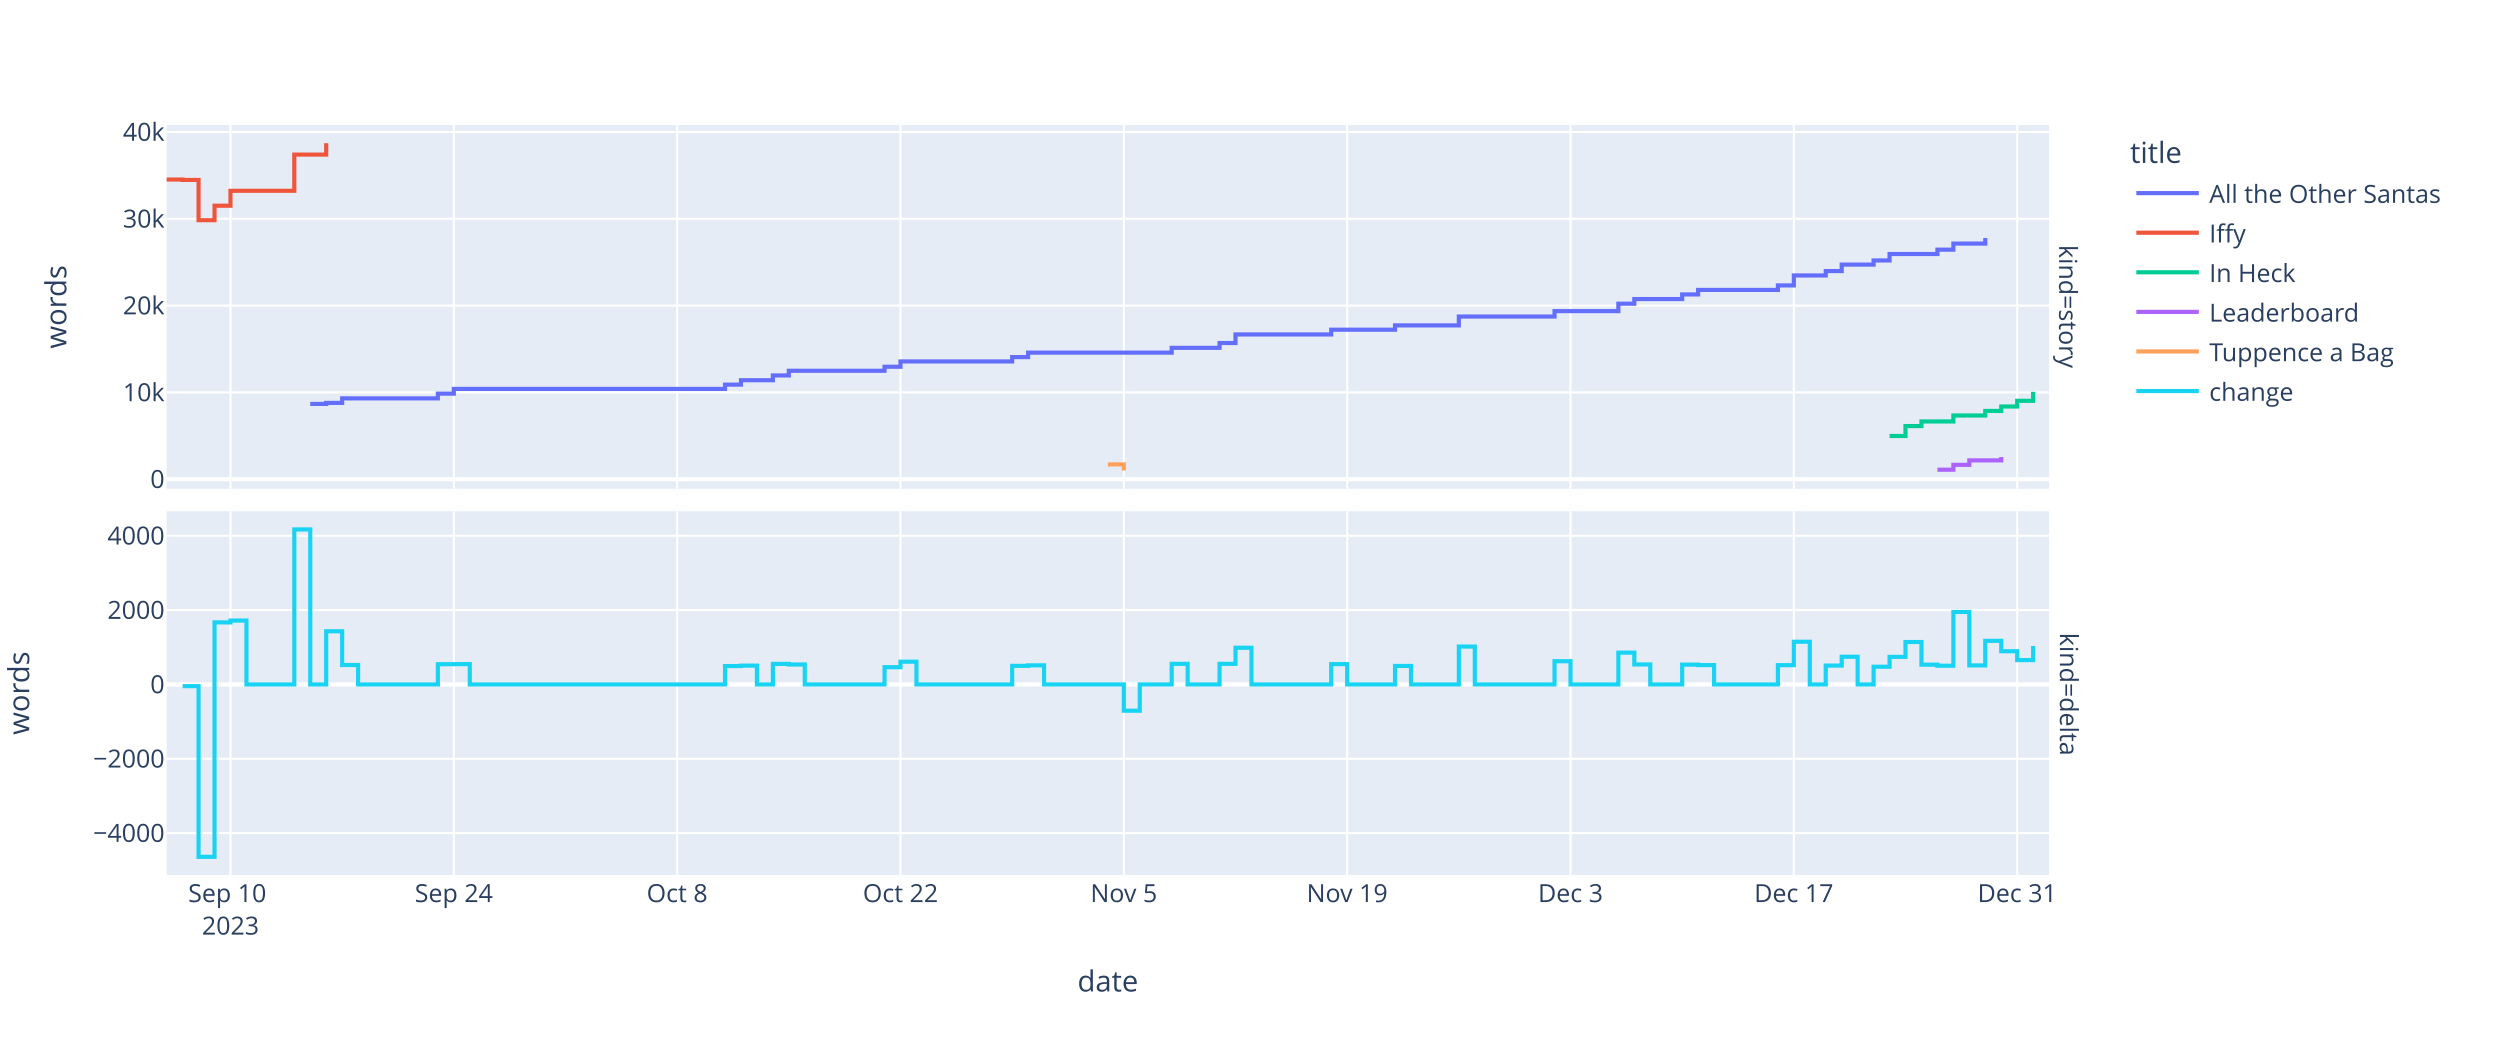
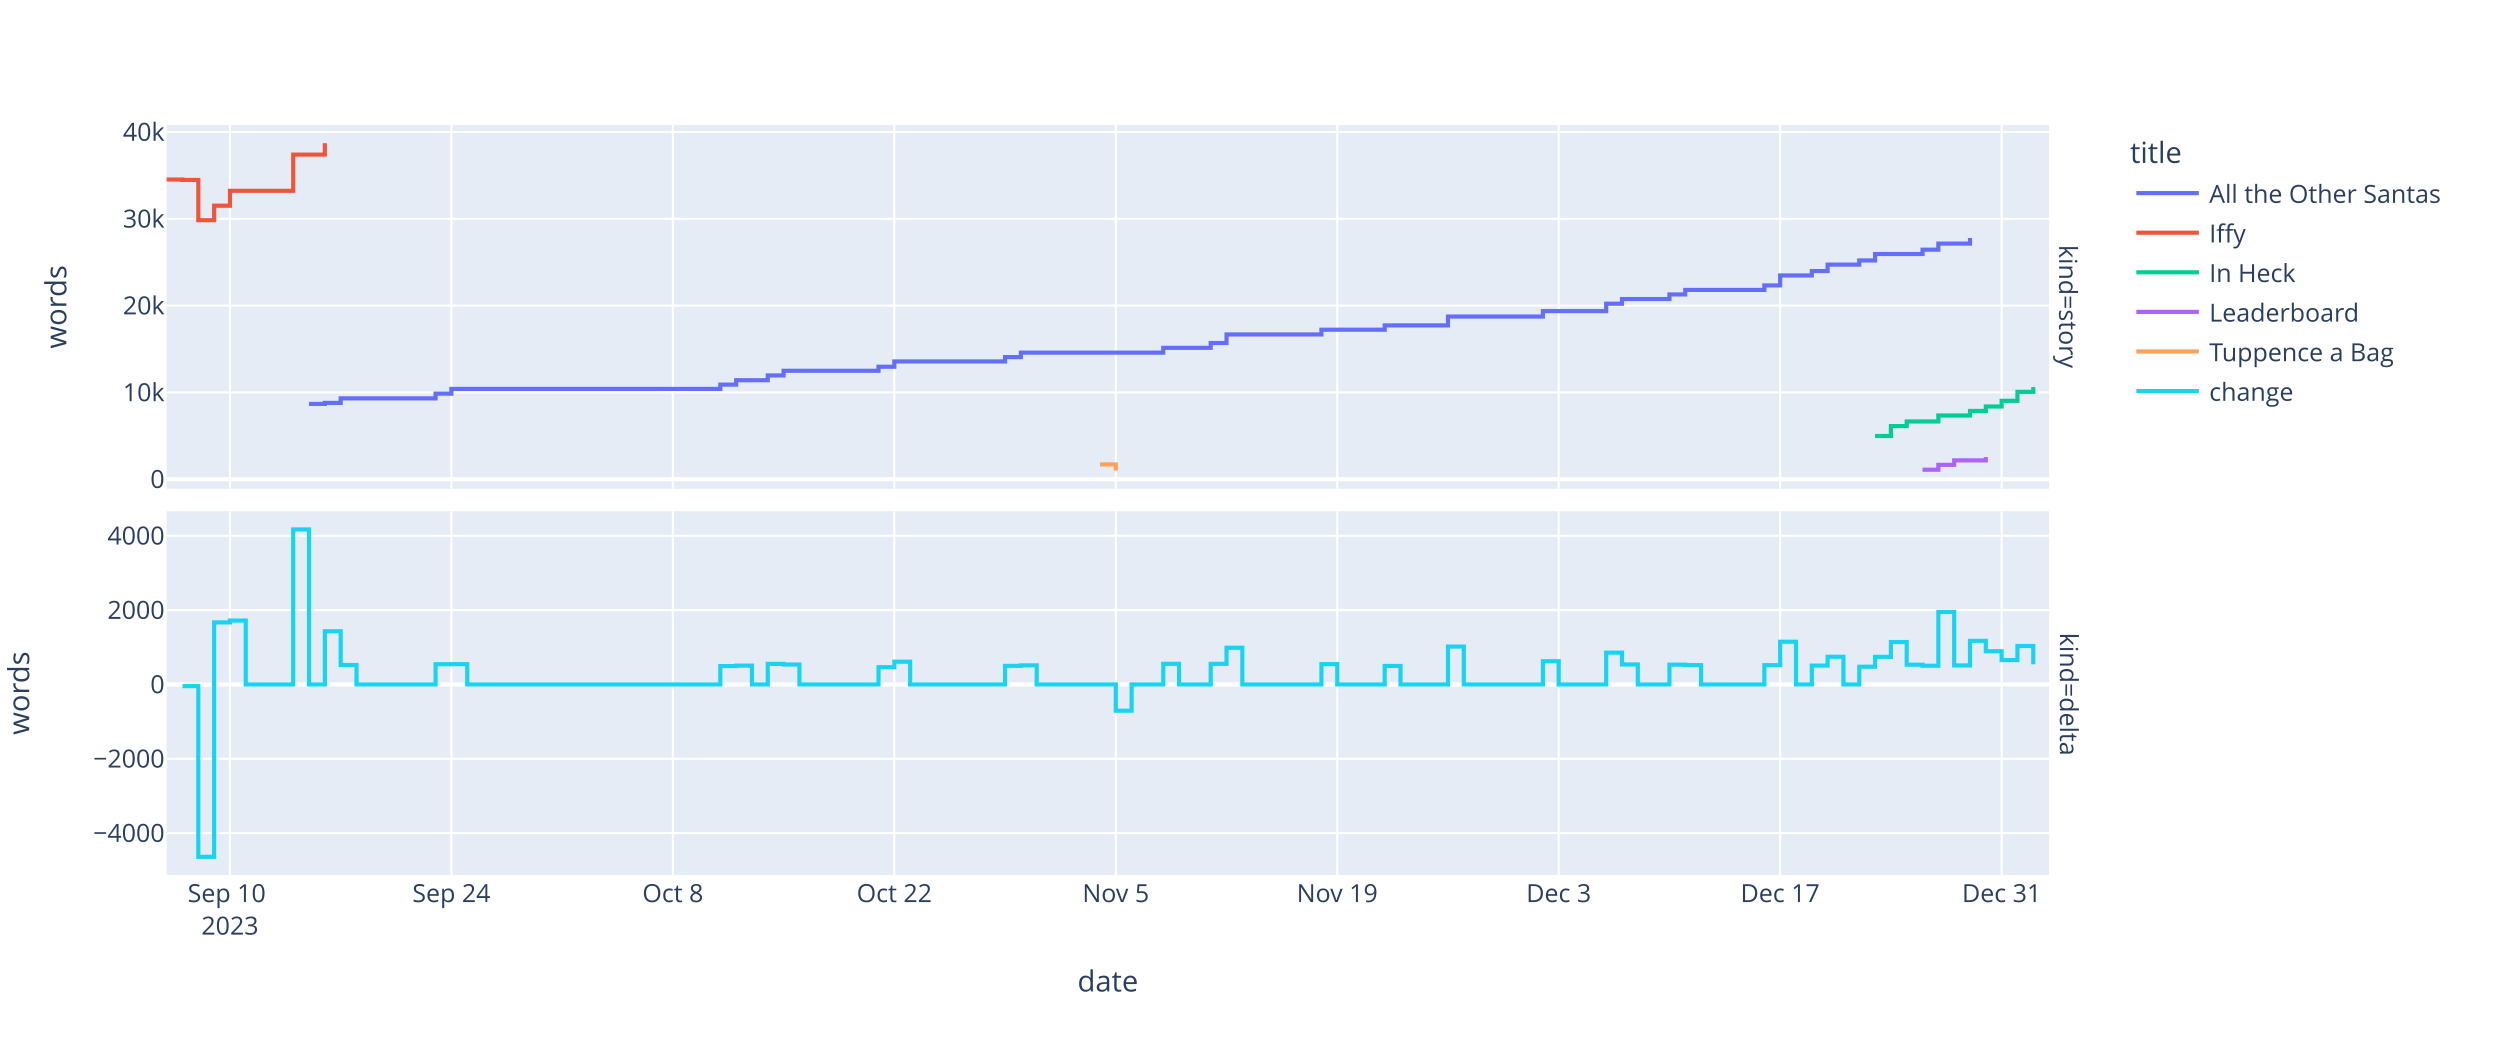
<svg xmlns="http://www.w3.org/2000/svg" class="main-svg" width="1200" height="500" style="" viewBox="0 0 1200 500">
  <rect x="0" y="0" width="1200" height="500" style="fill: rgb(255, 255, 255); fill-opacity: 1;" />
-   <defs id="defs-82af4a">
+   <defs id="defs-aed8de">
    <g class="clips">
-       <clipPath id="clip82af4axyplot" class="plotclip">
+       <clipPath id="clipaed8dexyplot" class="plotclip">
        <rect width="903.56" height="174.6" />
      </clipPath>
-       <clipPath id="clip82af4ax2y2plot" class="plotclip">
+       <clipPath id="clipaed8dex2y2plot" class="plotclip">
        <rect width="903.56" height="174.6" />
      </clipPath>
-       <clipPath class="axesclip" id="clip82af4ax">
+       <clipPath class="axesclip" id="clipaed8dex">
        <rect x="80" y="0" width="903.56" height="500" />
      </clipPath>
-       <clipPath class="axesclip" id="clip82af4ay">
+       <clipPath class="axesclip" id="clipaed8dey">
        <rect x="0" y="245.4" width="1200" height="174.6" />
      </clipPath>
-       <clipPath class="axesclip" id="clip82af4axy">
+       <clipPath class="axesclip" id="clipaed8dexy">
        <rect x="80" y="245.4" width="903.56" height="174.6" />
      </clipPath>
-       <clipPath class="axesclip" id="clip82af4ay2">
+       <clipPath class="axesclip" id="clipaed8dey2">
        <rect x="0" y="60" width="1200" height="174.6" />
      </clipPath>
-       <clipPath class="axesclip" id="clip82af4axy2">
+       <clipPath class="axesclip" id="clipaed8dexy2">
        <rect x="80" y="60" width="903.56" height="174.6" />
      </clipPath>
-       <clipPath class="axesclip" id="clip82af4ax2">
+       <clipPath class="axesclip" id="clipaed8dex2">
        <rect x="80" y="0" width="903.56" height="500" />
      </clipPath>
-       <clipPath class="axesclip" id="clip82af4ax2y">
+       <clipPath class="axesclip" id="clipaed8dex2y">
        <rect x="80" y="245.4" width="903.56" height="174.6" />
      </clipPath>
-       <clipPath class="axesclip" id="clip82af4ax2y2">
+       <clipPath class="axesclip" id="clipaed8dex2y2">
        <rect x="80" y="60" width="903.56" height="174.6" />
      </clipPath>
    </g>
    <g class="gradients" />
    <g class="patterns" />
  </defs>
  <g class="bglayer">
    <rect class="bg" x="80" y="245.4" width="903.56" height="174.6" style="fill: rgb(229, 236, 246); fill-opacity: 1; stroke-width: 0;" />
    <rect class="bg" x="80" y="60" width="903.56" height="174.6" style="fill: rgb(229, 236, 246); fill-opacity: 1; stroke-width: 0;" />
  </g>
  <g class="layer-below">
    <g class="imagelayer" />
    <g class="shapelayer" />
  </g>
  <g class="cartesianlayer">
    <g class="subplot xy">
      <g class="layer-subplot">
        <g class="shapelayer" />
        <g class="imagelayer" />
      </g>
      <g class="minor-gridlayer">
        <g class="x" />
        <g class="y" />
      </g>
      <g class="gridlayer">
        <g class="x">
-           <path class="xgrid crisp" transform="translate(110.63,0)" d="M0,245.4v174.6" style="stroke: rgb(255, 255, 255); stroke-opacity: 1; stroke-width: 1px;" />
-           <path class="xgrid crisp" transform="translate(217.83,0)" d="M0,245.4v174.6" style="stroke: rgb(255, 255, 255); stroke-opacity: 1; stroke-width: 1px;" />
-           <path class="xgrid crisp" transform="translate(325.03,0)" d="M0,245.4v174.6" style="stroke: rgb(255, 255, 255); stroke-opacity: 1; stroke-width: 1px;" />
-           <path class="xgrid crisp" transform="translate(432.24,0)" d="M0,245.4v174.6" style="stroke: rgb(255, 255, 255); stroke-opacity: 1; stroke-width: 1px;" />
-           <path class="xgrid crisp" transform="translate(539.44,0)" d="M0,245.4v174.6" style="stroke: rgb(255, 255, 255); stroke-opacity: 1; stroke-width: 1px;" />
-           <path class="xgrid crisp" transform="translate(646.64,0)" d="M0,245.4v174.6" style="stroke: rgb(255, 255, 255); stroke-opacity: 1; stroke-width: 1px;" />
-           <path class="xgrid crisp" transform="translate(753.84,0)" d="M0,245.4v174.6" style="stroke: rgb(255, 255, 255); stroke-opacity: 1; stroke-width: 1px;" />
-           <path class="xgrid crisp" transform="translate(861.04,0)" d="M0,245.4v174.6" style="stroke: rgb(255, 255, 255); stroke-opacity: 1; stroke-width: 1px;" />
-           <path class="xgrid crisp" transform="translate(968.25,0)" d="M0,245.4v174.6" style="stroke: rgb(255, 255, 255); stroke-opacity: 1; stroke-width: 1px;" />
+           <path class="xgrid crisp" transform="translate(110.37,0)" d="M0,245.4v174.6" style="stroke: rgb(255, 255, 255); stroke-opacity: 1; stroke-width: 1px;" />
+           <path class="xgrid crisp" transform="translate(216.67,0)" d="M0,245.4v174.6" style="stroke: rgb(255, 255, 255); stroke-opacity: 1; stroke-width: 1px;" />
+           <path class="xgrid crisp" transform="translate(322.97,0)" d="M0,245.4v174.6" style="stroke: rgb(255, 255, 255); stroke-opacity: 1; stroke-width: 1px;" />
+           <path class="xgrid crisp" transform="translate(429.28,0)" d="M0,245.4v174.6" style="stroke: rgb(255, 255, 255); stroke-opacity: 1; stroke-width: 1px;" />
+           <path class="xgrid crisp" transform="translate(535.58,0)" d="M0,245.4v174.6" style="stroke: rgb(255, 255, 255); stroke-opacity: 1; stroke-width: 1px;" />
+           <path class="xgrid crisp" transform="translate(641.88,0)" d="M0,245.4v174.6" style="stroke: rgb(255, 255, 255); stroke-opacity: 1; stroke-width: 1px;" />
+           <path class="xgrid crisp" transform="translate(748.18,0)" d="M0,245.4v174.6" style="stroke: rgb(255, 255, 255); stroke-opacity: 1; stroke-width: 1px;" />
+           <path class="xgrid crisp" transform="translate(854.48,0)" d="M0,245.4v174.6" style="stroke: rgb(255, 255, 255); stroke-opacity: 1; stroke-width: 1px;" />
+           <path class="xgrid crisp" transform="translate(960.78,0)" d="M0,245.4v174.6" style="stroke: rgb(255, 255, 255); stroke-opacity: 1; stroke-width: 1px;" />
        </g>
        <g class="y">
          <path class="ygrid crisp" transform="translate(0,399.89)" d="M80,0h903.56" style="stroke: rgb(255, 255, 255); stroke-opacity: 1; stroke-width: 1px;" />
          <path class="ygrid crisp" transform="translate(0,364.21)" d="M80,0h903.56" style="stroke: rgb(255, 255, 255); stroke-opacity: 1; stroke-width: 1px;" />
          <path class="ygrid crisp" transform="translate(0,292.84)" d="M80,0h903.56" style="stroke: rgb(255, 255, 255); stroke-opacity: 1; stroke-width: 1px;" />
          <path class="ygrid crisp" transform="translate(0,257.16)" d="M80,0h903.56" style="stroke: rgb(255, 255, 255); stroke-opacity: 1; stroke-width: 1px;" />
        </g>
      </g>
      <g class="zerolinelayer">
        <path class="yzl zl crisp" transform="translate(0,328.53)" d="M80,0h903.56" style="stroke: rgb(255, 255, 255); stroke-opacity: 1; stroke-width: 2px;" />
      </g>
      <path class="xlines-below" />
      <path class="ylines-below" />
      <g class="overlines-below" />
      <g class="xaxislayer-below" />
      <g class="yaxislayer-below" />
      <g class="overaxes-below" />
-       <g class="plot" transform="translate(80,245.4)" clip-path="url(#clip82af4axyplot)">
+       <g class="plot" transform="translate(80,245.4)" clip-path="url(#clipaed8dexyplot)">
        <g class="scatterlayer mlayer">
-           <g class="trace scatter trace32df51" style="stroke-miterlimit: 2; opacity: 1;">
-             <g class="fills" />
-             <g class="errorbars" />
-             <g class="lines">
-               <path class="js-line" d="M7.66,83.95H15.31V165.87H22.97V53.35H30.63V52.46H38.29V83.13H45.94V83.13H53.6V83.13H61.26V8.73H68.92V83.13H76.57V57.6H84.23V73.81H91.89V83.13H99.54V83.13H107.2V83.13H114.86V83.13H122.52V83.13H130.17V73.42H137.83V73.38H145.49V83.13H153.15V83.13H160.8V83.13H168.46V83.13H176.12V83.13H183.77V83.13H191.43V83.13H199.09V83.13H206.75V83.13H214.4V83.13H222.06V83.13H229.72V83.13H237.38V83.13H245.03V83.13H252.69V83.13H260.35V83.13H268.01V74.31H275.66V74.1H283.32V83.13H290.98V73.26H298.63V73.56H306.29V83.13H313.95V83.13H321.61V83.13H329.26V83.13H336.92V83.13H344.58V74.85H352.24V72.21H359.89V83.13H367.55V83.13H375.21V83.13H382.86V83.13H390.52V83.13H398.18V83.13H405.84V74.21H413.49V73.96H421.15V83.13H428.81V83.13H436.47V83.13H444.12V83.13H451.78V83.13H459.44V95.74H467.09V83.13H474.75V83.13H482.41V73.24H490.07V83.13H497.72V83.13H505.38V73.24H513.04V65.52H520.7V83.13H528.35V83.13H536.01V83.13H543.67V83.13H551.32V83.13H558.98V73.37H566.64V83.13H574.3V83.13H581.95V83.13H589.61V74.26H597.27V83.13H604.93V83.13H612.58V83.13H620.24V64.95H627.9V83.13H635.55V83.13H643.21V83.13H650.87V83.13H658.53V83.13H666.18V71.99H673.84V83.13H681.5V83.13H689.16V83.13H696.81V67.87H704.47V73.54H712.13V83.13H719.79V83.13H727.44V73.63H735.1V73.85H742.76V83.13H750.41V83.13H758.07V83.13H765.73V83.13H773.39V73.88H781.04V62.64H788.7V83.13H796.36V74.08H804.02V69.85H811.67V83.13H819.33V74.63H826.99V69.89H834.64V62.77H842.3V73.65H849.96V74.15H857.62V48.34H865.27V73.99H872.93V62.2H880.59V67.19H888.25V71.44H895.9V64.68" style="vector-effect: non-scaling-stroke; fill: none; stroke: rgb(25, 211, 243); stroke-opacity: 1; stroke-width: 2px; opacity: 1;" />
+           <g class="trace scatter traceabec2e" style="stroke-miterlimit: 2; opacity: 1;">
+             <g class="fills" />
+             <g class="errorbars" />
+             <g class="lines">
+               <path class="js-line" d="M7.59,83.95H15.19V165.87H22.78V53.35H30.37V52.46H37.96V83.13H45.56V83.13H53.15V83.13H60.74V8.73H68.34V83.13H75.93V57.6H83.52V73.81H91.12V83.13H98.71V83.13H106.3V83.13H113.89V83.13H121.49V83.13H129.08V73.42H136.67V73.38H144.27V83.13H151.86V83.13H159.45V83.13H167.04V83.13H174.64V83.13H182.23V83.13H189.82V83.13H197.42V83.13H205.01V83.13H212.6V83.13H220.2V83.13H227.79V83.13H235.38V83.13H242.97V83.13H250.57V83.13H258.16V83.13H265.75V74.31H273.35V74.1H280.94V83.13H288.53V73.26H296.12V73.56H303.72V83.13H311.31V83.13H318.9V83.13H326.5V83.13H334.09V83.13H341.68V74.85H349.28V72.21H356.87V83.13H364.46V83.13H372.05V83.13H379.65V83.13H387.24V83.13H394.83V83.13H402.43V74.21H410.02V73.96H417.61V83.13H425.2V83.13H432.8V83.13H440.39V83.13H447.98V83.13H455.58V95.74H463.17V83.13H470.76V83.13H478.36V73.24H485.95V83.13H493.54V83.13H501.13V73.24H508.73V65.52H516.32V83.13H523.91V83.13H531.51V83.13H539.1V83.13H546.69V83.13H554.28V73.37H561.88V83.13H569.47V83.13H577.06V83.13H584.66V74.26H592.25V83.13H599.84V83.13H607.44V83.13H615.03V64.95H622.62V83.13H630.21V83.13H637.81V83.13H645.4V83.13H652.99V83.13H660.59V71.99H668.18V83.13H675.77V83.13H683.36V83.13H690.96V67.87H698.55V73.54H706.14V83.13H713.74V83.13H721.33V73.63H728.92V73.85H736.52V83.13H744.11V83.13H751.7V83.13H759.29V83.13H766.89V73.88H774.48V62.64H782.07V83.13H789.67V74.08H797.26V69.85H804.85V83.13H812.44V74.63H820.04V69.89H827.63V62.77H835.22V73.65H842.82V74.15H850.41V48.34H858V73.99H865.6V62.2H873.19V67.19H880.78V71.44H888.37V64.68H895.97V73.47" style="vector-effect: non-scaling-stroke; fill: none; stroke: rgb(25, 211, 243); stroke-opacity: 1; stroke-width: 2px; opacity: 1;" />
            </g>
            <g class="points" />
            <g class="text" />
          </g>
        </g>
      </g>
      <g class="overplot" />
      <path class="xlines-above crisp" d="M0,0" style="fill: none;" />
      <path class="ylines-above crisp" d="M0,0" style="fill: none;" />
      <g class="overlines-above" />
      <g class="xaxislayer-above">
        <g class="xtick">
-           <text text-anchor="middle" x="0" y="433" transform="translate(110.63,0)" style="font-family: 'Open Sans', verdana, arial, sans-serif; font-size: 12px; fill: rgb(42, 63, 95); fill-opacity: 1; white-space: pre; opacity: 1;">
+           <text text-anchor="middle" x="0" y="433" transform="translate(110.37,0)" style="font-family: 'Open Sans', verdana, arial, sans-serif; font-size: 12px; fill: rgb(42, 63, 95); fill-opacity: 1; white-space: pre; opacity: 1;">
            <tspan class="line" dy="0em" x="0" y="433">Sep 10</tspan>
            <tspan class="line" dy="1.3em" x="0" y="433">2023</tspan>
          </text>
        </g>
        <g class="xtick">
-           <text text-anchor="middle" x="0" y="433" style="font-family: 'Open Sans', verdana, arial, sans-serif; font-size: 12px; fill: rgb(42, 63, 95); fill-opacity: 1; white-space: pre; opacity: 1;" transform="translate(217.83,0)">Sep 24</text>
-         </g>
-         <g class="xtick">
-           <text text-anchor="middle" x="0" y="433" style="font-family: 'Open Sans', verdana, arial, sans-serif; font-size: 12px; fill: rgb(42, 63, 95); fill-opacity: 1; white-space: pre; opacity: 1;" transform="translate(325.03,0)">Oct 8</text>
-         </g>
-         <g class="xtick">
-           <text text-anchor="middle" x="0" y="433" style="font-family: 'Open Sans', verdana, arial, sans-serif; font-size: 12px; fill: rgb(42, 63, 95); fill-opacity: 1; white-space: pre; opacity: 1;" transform="translate(432.24,0)">Oct 22</text>
-         </g>
-         <g class="xtick">
-           <text text-anchor="middle" x="0" y="433" style="font-family: 'Open Sans', verdana, arial, sans-serif; font-size: 12px; fill: rgb(42, 63, 95); fill-opacity: 1; white-space: pre; opacity: 1;" transform="translate(539.44,0)">Nov 5</text>
-         </g>
-         <g class="xtick">
-           <text text-anchor="middle" x="0" y="433" style="font-family: 'Open Sans', verdana, arial, sans-serif; font-size: 12px; fill: rgb(42, 63, 95); fill-opacity: 1; white-space: pre; opacity: 1;" transform="translate(646.64,0)">Nov 19</text>
-         </g>
-         <g class="xtick">
-           <text text-anchor="middle" x="0" y="433" style="font-family: 'Open Sans', verdana, arial, sans-serif; font-size: 12px; fill: rgb(42, 63, 95); fill-opacity: 1; white-space: pre; opacity: 1;" transform="translate(753.84,0)">Dec 3</text>
-         </g>
-         <g class="xtick">
-           <text text-anchor="middle" x="0" y="433" style="font-family: 'Open Sans', verdana, arial, sans-serif; font-size: 12px; fill: rgb(42, 63, 95); fill-opacity: 1; white-space: pre; opacity: 1;" transform="translate(861.04,0)">Dec 17</text>
-         </g>
-         <g class="xtick">
-           <text text-anchor="middle" x="0" y="433" style="font-family: 'Open Sans', verdana, arial, sans-serif; font-size: 12px; fill: rgb(42, 63, 95); fill-opacity: 1; white-space: pre; opacity: 1;" transform="translate(968.25,0)">Dec 31</text>
+           <text text-anchor="middle" x="0" y="433" style="font-family: 'Open Sans', verdana, arial, sans-serif; font-size: 12px; fill: rgb(42, 63, 95); fill-opacity: 1; white-space: pre; opacity: 1;" transform="translate(216.67,0)">Sep 24</text>
+         </g>
+         <g class="xtick">
+           <text text-anchor="middle" x="0" y="433" style="font-family: 'Open Sans', verdana, arial, sans-serif; font-size: 12px; fill: rgb(42, 63, 95); fill-opacity: 1; white-space: pre; opacity: 1;" transform="translate(322.97,0)">Oct 8</text>
+         </g>
+         <g class="xtick">
+           <text text-anchor="middle" x="0" y="433" style="font-family: 'Open Sans', verdana, arial, sans-serif; font-size: 12px; fill: rgb(42, 63, 95); fill-opacity: 1; white-space: pre; opacity: 1;" transform="translate(429.28,0)">Oct 22</text>
+         </g>
+         <g class="xtick">
+           <text text-anchor="middle" x="0" y="433" style="font-family: 'Open Sans', verdana, arial, sans-serif; font-size: 12px; fill: rgb(42, 63, 95); fill-opacity: 1; white-space: pre; opacity: 1;" transform="translate(535.58,0)">Nov 5</text>
+         </g>
+         <g class="xtick">
+           <text text-anchor="middle" x="0" y="433" style="font-family: 'Open Sans', verdana, arial, sans-serif; font-size: 12px; fill: rgb(42, 63, 95); fill-opacity: 1; white-space: pre; opacity: 1;" transform="translate(641.88,0)">Nov 19</text>
+         </g>
+         <g class="xtick">
+           <text text-anchor="middle" x="0" y="433" style="font-family: 'Open Sans', verdana, arial, sans-serif; font-size: 12px; fill: rgb(42, 63, 95); fill-opacity: 1; white-space: pre; opacity: 1;" transform="translate(748.18,0)">Dec 3</text>
+         </g>
+         <g class="xtick">
+           <text text-anchor="middle" x="0" y="433" style="font-family: 'Open Sans', verdana, arial, sans-serif; font-size: 12px; fill: rgb(42, 63, 95); fill-opacity: 1; white-space: pre; opacity: 1;" transform="translate(854.48,0)">Dec 17</text>
+         </g>
+         <g class="xtick">
+           <text text-anchor="middle" x="0" y="433" style="font-family: 'Open Sans', verdana, arial, sans-serif; font-size: 12px; fill: rgb(42, 63, 95); fill-opacity: 1; white-space: pre; opacity: 1;" transform="translate(960.78,0)">Dec 31</text>
        </g>
      </g>
      <g class="yaxislayer-above">
        <g class="ytick">
          <text text-anchor="end" x="79" y="4.2" transform="translate(0,399.89)" style="font-family: 'Open Sans', verdana, arial, sans-serif; font-size: 12px; fill: rgb(42, 63, 95); fill-opacity: 1; white-space: pre; opacity: 1;">−4000</text>
        </g>
        <g class="ytick">
          <text text-anchor="end" x="79" y="4.2" style="font-family: 'Open Sans', verdana, arial, sans-serif; font-size: 12px; fill: rgb(42, 63, 95); fill-opacity: 1; white-space: pre; opacity: 1;" transform="translate(0,364.21)">−2000</text>
        </g>
        <g class="ytick">
          <text text-anchor="end" x="79" y="4.2" style="font-family: 'Open Sans', verdana, arial, sans-serif; font-size: 12px; fill: rgb(42, 63, 95); fill-opacity: 1; white-space: pre; opacity: 1;" transform="translate(0,328.53)">0</text>
        </g>
        <g class="ytick">
          <text text-anchor="end" x="79" y="4.2" style="font-family: 'Open Sans', verdana, arial, sans-serif; font-size: 12px; fill: rgb(42, 63, 95); fill-opacity: 1; white-space: pre; opacity: 1;" transform="translate(0,292.84)">2000</text>
        </g>
        <g class="ytick">
          <text text-anchor="end" x="79" y="4.2" style="font-family: 'Open Sans', verdana, arial, sans-serif; font-size: 12px; fill: rgb(42, 63, 95); fill-opacity: 1; white-space: pre; opacity: 1;" transform="translate(0,257.16)">4000</text>
        </g>
      </g>
      <g class="overaxes-above" />
    </g>
    <g class="subplot x2y2">
      <g class="layer-subplot">
        <g class="shapelayer" />
        <g class="imagelayer" />
      </g>
      <g class="minor-gridlayer">
        <g class="x2" />
        <g class="y2" />
      </g>
      <g class="gridlayer">
        <g class="x2">
-           <path class="x2grid crisp" transform="translate(110.63,0)" d="M0,60v174.6" style="stroke: rgb(255, 255, 255); stroke-opacity: 1; stroke-width: 1px;" />
-           <path class="x2grid crisp" transform="translate(217.83,0)" d="M0,60v174.6" style="stroke: rgb(255, 255, 255); stroke-opacity: 1; stroke-width: 1px;" />
-           <path class="x2grid crisp" transform="translate(325.03,0)" d="M0,60v174.6" style="stroke: rgb(255, 255, 255); stroke-opacity: 1; stroke-width: 1px;" />
-           <path class="x2grid crisp" transform="translate(432.24,0)" d="M0,60v174.6" style="stroke: rgb(255, 255, 255); stroke-opacity: 1; stroke-width: 1px;" />
-           <path class="x2grid crisp" transform="translate(539.44,0)" d="M0,60v174.6" style="stroke: rgb(255, 255, 255); stroke-opacity: 1; stroke-width: 1px;" />
-           <path class="x2grid crisp" transform="translate(646.64,0)" d="M0,60v174.6" style="stroke: rgb(255, 255, 255); stroke-opacity: 1; stroke-width: 1px;" />
-           <path class="x2grid crisp" transform="translate(753.84,0)" d="M0,60v174.6" style="stroke: rgb(255, 255, 255); stroke-opacity: 1; stroke-width: 1px;" />
-           <path class="x2grid crisp" transform="translate(861.04,0)" d="M0,60v174.6" style="stroke: rgb(255, 255, 255); stroke-opacity: 1; stroke-width: 1px;" />
-           <path class="x2grid crisp" transform="translate(968.25,0)" d="M0,60v174.6" style="stroke: rgb(255, 255, 255); stroke-opacity: 1; stroke-width: 1px;" />
+           <path class="x2grid crisp" transform="translate(110.37,0)" d="M0,60v174.6" style="stroke: rgb(255, 255, 255); stroke-opacity: 1; stroke-width: 1px;" />
+           <path class="x2grid crisp" transform="translate(216.67,0)" d="M0,60v174.6" style="stroke: rgb(255, 255, 255); stroke-opacity: 1; stroke-width: 1px;" />
+           <path class="x2grid crisp" transform="translate(322.97,0)" d="M0,60v174.6" style="stroke: rgb(255, 255, 255); stroke-opacity: 1; stroke-width: 1px;" />
+           <path class="x2grid crisp" transform="translate(429.28,0)" d="M0,60v174.6" style="stroke: rgb(255, 255, 255); stroke-opacity: 1; stroke-width: 1px;" />
+           <path class="x2grid crisp" transform="translate(535.58,0)" d="M0,60v174.6" style="stroke: rgb(255, 255, 255); stroke-opacity: 1; stroke-width: 1px;" />
+           <path class="x2grid crisp" transform="translate(641.88,0)" d="M0,60v174.6" style="stroke: rgb(255, 255, 255); stroke-opacity: 1; stroke-width: 1px;" />
+           <path class="x2grid crisp" transform="translate(748.18,0)" d="M0,60v174.6" style="stroke: rgb(255, 255, 255); stroke-opacity: 1; stroke-width: 1px;" />
+           <path class="x2grid crisp" transform="translate(854.48,0)" d="M0,60v174.6" style="stroke: rgb(255, 255, 255); stroke-opacity: 1; stroke-width: 1px;" />
+           <path class="x2grid crisp" transform="translate(960.78,0)" d="M0,60v174.6" style="stroke: rgb(255, 255, 255); stroke-opacity: 1; stroke-width: 1px;" />
        </g>
        <g class="y2">
          <path class="y2grid crisp" transform="translate(0,188.36)" d="M80,0h903.56" style="stroke: rgb(255, 255, 255); stroke-opacity: 1; stroke-width: 1px;" />
          <path class="y2grid crisp" transform="translate(0,146.69)" d="M80,0h903.56" style="stroke: rgb(255, 255, 255); stroke-opacity: 1; stroke-width: 1px;" />
          <path class="y2grid crisp" transform="translate(0,105.03)" d="M80,0h903.56" style="stroke: rgb(255, 255, 255); stroke-opacity: 1; stroke-width: 1px;" />
          <path class="y2grid crisp" transform="translate(0,63.37)" d="M80,0h903.56" style="stroke: rgb(255, 255, 255); stroke-opacity: 1; stroke-width: 1px;" />
        </g>
      </g>
      <g class="zerolinelayer">
        <path class="y2zl zl crisp" transform="translate(0,230.02)" d="M80,0h903.56" style="stroke: rgb(255, 255, 255); stroke-opacity: 1; stroke-width: 2px;" />
      </g>
      <path class="xlines-below" />
      <path class="ylines-below" />
      <g class="overlines-below" />
      <g class="xaxislayer-below" />
      <g class="yaxislayer-below" />
      <g class="overaxes-below" />
-       <g class="plot" transform="translate(80,60)" clip-path="url(#clip82af4ax2y2plot)">
+       <g class="plot" transform="translate(80,60)" clip-path="url(#clipaed8dex2y2plot)">
        <g class="scatterlayer mlayer">
-           <g class="trace scatter traceabcadc" style="stroke-miterlimit: 2; opacity: 1;">
-             <g class="fills" />
-             <g class="errorbars" />
-             <g class="lines">
-               <path class="js-line" d="M68.92,133.88H76.57V133.39H84.23V131.22H130.17V128.95H137.83V126.68H268.01V124.62H275.66V122.51H290.98V120.21H298.63V117.97H344.58V116.04H352.24V113.49H405.84V111.41H413.49V109.27H482.41V106.96H505.38V104.65H513.04V100.54H558.98V98.26H589.61V96.19H620.24V91.94H666.18V89.34H696.81V85.78H704.47V83.54H727.44V81.33H735.1V79.16H773.39V77H781.04V72.22H796.36V70.11H804.02V67.01H819.33V65.02H826.99V61.93H849.96V59.84H857.62V56.92H872.93V54.23" style="vector-effect: non-scaling-stroke; fill: none; stroke: rgb(99, 110, 250); stroke-opacity: 1; stroke-width: 2px; opacity: 1;" />
-             </g>
-             <g class="points" />
-             <g class="text" />
-           </g>
-           <g class="trace scatter tracebc1e2d" style="stroke-miterlimit: 2; opacity: 1;">
-             <g class="fills" />
-             <g class="errorbars" />
-             <g class="lines">
-               <path class="js-line" d="M0,26.18H7.66V26.37H15.31V45.69H22.97V38.74H30.63V31.58H61.26V14.2H76.57V8.73" style="vector-effect: non-scaling-stroke; fill: none; stroke: rgb(239, 85, 59); stroke-opacity: 1; stroke-width: 2px; opacity: 1;" />
-             </g>
-             <g class="points" />
-             <g class="text" />
-           </g>
-           <g class="trace scatter trace5278e0" style="stroke-miterlimit: 2; opacity: 1;">
-             <g class="fills" />
-             <g class="errorbars" />
-             <g class="lines">
-               <path class="js-line" d="M826.99,149.27H834.64V144.51H842.3V142.3H857.62V139.44H872.93V137.25H880.59V135.12H888.25V132.39H895.9V128.08" style="vector-effect: non-scaling-stroke; fill: none; stroke: rgb(0, 204, 150); stroke-opacity: 1; stroke-width: 2px; opacity: 1;" />
-             </g>
-             <g class="points" />
-             <g class="text" />
-           </g>
-           <g class="trace scatter trace384b02" style="stroke-miterlimit: 2; opacity: 1;">
-             <g class="fills" />
-             <g class="errorbars" />
-             <g class="lines">
-               <path class="js-line" d="M849.96,165.46H857.62V163.12H865.27V160.98H880.59V159.39" style="vector-effect: non-scaling-stroke; fill: none; stroke: rgb(171, 99, 250); stroke-opacity: 1; stroke-width: 2px; opacity: 1;" />
-             </g>
-             <g class="points" />
-             <g class="text" />
-           </g>
-           <g class="trace scatter tracef5221a" style="stroke-miterlimit: 2; opacity: 1;">
-             <g class="fills" />
-             <g class="errorbars" />
-             <g class="lines">
-               <path class="js-line" d="M451.78,162.92H459.44V165.87" style="vector-effect: non-scaling-stroke; fill: none; stroke: rgb(255, 161, 90); stroke-opacity: 1; stroke-width: 2px; opacity: 1;" />
+           <g class="trace scatter trace281cce" style="stroke-miterlimit: 2; opacity: 1;">
+             <g class="fills" />
+             <g class="errorbars" />
+             <g class="lines">
+               <path class="js-line" d="M68.34,133.88H75.93V133.39H83.52V131.22H129.08V128.95H136.67V126.68H265.75V124.62H273.35V122.51H288.53V120.21H296.12V117.97H341.68V116.04H349.28V113.49H402.43V111.41H410.02V109.27H478.36V106.96H501.13V104.65H508.73V100.54H554.28V98.26H584.66V96.19H615.03V91.94H660.59V89.34H690.96V85.78H698.55V83.54H721.33V81.33H728.92V79.16H766.89V77H774.48V72.22H789.67V70.11H797.26V67.01H812.44V65.02H820.04V61.93H842.82V59.84H850.41V56.92H865.6V54.23" style="vector-effect: non-scaling-stroke; fill: none; stroke: rgb(99, 110, 250); stroke-opacity: 1; stroke-width: 2px; opacity: 1;" />
+             </g>
+             <g class="points" />
+             <g class="text" />
+           </g>
+           <g class="trace scatter trace1183f0" style="stroke-miterlimit: 2; opacity: 1;">
+             <g class="fills" />
+             <g class="errorbars" />
+             <g class="lines">
+               <path class="js-line" d="M0,26.18H7.59V26.37H15.19V45.69H22.78V38.74H30.37V31.58H60.74V14.2H75.93V8.73" style="vector-effect: non-scaling-stroke; fill: none; stroke: rgb(239, 85, 59); stroke-opacity: 1; stroke-width: 2px; opacity: 1;" />
+             </g>
+             <g class="points" />
+             <g class="text" />
+           </g>
+           <g class="trace scatter trace0faa93" style="stroke-miterlimit: 2; opacity: 1;">
+             <g class="fills" />
+             <g class="errorbars" />
+             <g class="lines">
+               <path class="js-line" d="M820.04,149.27H827.63V144.51H835.22V142.3H850.41V139.44H865.6V137.25H873.19V135.12H880.78V132.39H888.37V128.08H895.97V125.83" style="vector-effect: non-scaling-stroke; fill: none; stroke: rgb(0, 204, 150); stroke-opacity: 1; stroke-width: 2px; opacity: 1;" />
+             </g>
+             <g class="points" />
+             <g class="text" />
+           </g>
+           <g class="trace scatter trace372e98" style="stroke-miterlimit: 2; opacity: 1;">
+             <g class="fills" />
+             <g class="errorbars" />
+             <g class="lines">
+               <path class="js-line" d="M842.82,165.46H850.41V163.12H858V160.98H873.19V159.39" style="vector-effect: non-scaling-stroke; fill: none; stroke: rgb(171, 99, 250); stroke-opacity: 1; stroke-width: 2px; opacity: 1;" />
+             </g>
+             <g class="points" />
+             <g class="text" />
+           </g>
+           <g class="trace scatter trace3fec74" style="stroke-miterlimit: 2; opacity: 1;">
+             <g class="fills" />
+             <g class="errorbars" />
+             <g class="lines">
+               <path class="js-line" d="M447.98,162.92H455.58V165.87" style="vector-effect: non-scaling-stroke; fill: none; stroke: rgb(255, 161, 90); stroke-opacity: 1; stroke-width: 2px; opacity: 1;" />
            </g>
            <g class="points" />
            <g class="text" />
          </g>
        </g>
      </g>
      <g class="overplot" />
      <path class="xlines-above crisp" d="M0,0" style="fill: none;" />
      <path class="ylines-above crisp" d="M0,0" style="fill: none;" />
      <g class="overlines-above" />
      <g class="xaxislayer-above" />
      <g class="yaxislayer-above">
        <g class="y2tick">
          <text text-anchor="end" x="79" y="4.2" transform="translate(0,230.02)" style="font-family: 'Open Sans', verdana, arial, sans-serif; font-size: 12px; fill: rgb(42, 63, 95); fill-opacity: 1; white-space: pre; opacity: 1;">0</text>
        </g>
        <g class="y2tick">
          <text text-anchor="end" x="79" y="4.2" style="font-family: 'Open Sans', verdana, arial, sans-serif; font-size: 12px; fill: rgb(42, 63, 95); fill-opacity: 1; white-space: pre; opacity: 1;" transform="translate(0,188.36)">10k</text>
        </g>
        <g class="y2tick">
          <text text-anchor="end" x="79" y="4.2" style="font-family: 'Open Sans', verdana, arial, sans-serif; font-size: 12px; fill: rgb(42, 63, 95); fill-opacity: 1; white-space: pre; opacity: 1;" transform="translate(0,146.69)">20k</text>
        </g>
        <g class="y2tick">
          <text text-anchor="end" x="79" y="4.2" style="font-family: 'Open Sans', verdana, arial, sans-serif; font-size: 12px; fill: rgb(42, 63, 95); fill-opacity: 1; white-space: pre; opacity: 1;" transform="translate(0,105.03)">30k</text>
        </g>
        <g class="y2tick">
          <text text-anchor="end" x="79" y="4.2" style="font-family: 'Open Sans', verdana, arial, sans-serif; font-size: 12px; fill: rgb(42, 63, 95); fill-opacity: 1; white-space: pre; opacity: 1;" transform="translate(0,63.37)">40k</text>
        </g>
      </g>
      <g class="overaxes-above" />
    </g>
  </g>
  <g class="polarlayer" />
  <g class="smithlayer" />
  <g class="ternarylayer" />
  <g class="geolayer" />
  <g class="funnelarealayer" />
  <g class="pielayer" />
  <g class="iciclelayer" />
  <g class="treemaplayer" />
  <g class="sunburstlayer" />
  <g class="glimages" />
-   <defs id="topdefs-82af4a">
+   <defs id="topdefs-aed8de">
    <g class="clips" />
-     <clipPath id="legend82af4a">
+     <clipPath id="legendaed8de">
      <rect width="168" height="143" x="0" y="0" />
    </clipPath>
  </defs>
  <g class="layer-above">
    <g class="imagelayer" />
    <g class="shapelayer" />
  </g>
  <g class="infolayer">
    <g class="legend" pointer-events="all" transform="translate(1020.44,60)">
      <rect class="bg" shape-rendering="crispEdges" style="stroke: rgb(68, 68, 68); stroke-opacity: 1; fill: rgb(255, 255, 255); fill-opacity: 1; stroke-width: 0px;" width="168" height="143" x="0" y="0" />
-       <g class="scrollbox" transform="" clip-path="url(#legend82af4a)">
+       <g class="scrollbox" transform="" clip-path="url(#legendaed8de)">
        <text class="legendtitletext" text-anchor="start" x="2" y="18.2" style="font-family: 'Open Sans', verdana, arial, sans-serif; font-size: 14px; fill: rgb(42, 63, 95); fill-opacity: 1; white-space: pre;">title</text>
        <g class="groups" transform="">
          <g class="traces" transform="translate(0,32.7)" style="opacity: 1;">
            <text class="legendtext" text-anchor="start" x="40" y="4.68" style="font-family: 'Open Sans', verdana, arial, sans-serif; font-size: 12px; fill: rgb(42, 63, 95); fill-opacity: 1; white-space: pre;">All the Other Santas</text>
            <g class="layers" style="opacity: 1;">
              <g class="legendfill" />
              <g class="legendlines">
                <path class="js-line" d="M5,0h30" style="fill: none; stroke: rgb(99, 110, 250); stroke-opacity: 1; stroke-width: 2px;" />
              </g>
              <g class="legendsymbols">
                <g class="legendpoints" />
              </g>
            </g>
            <rect class="legendtoggle" x="0" y="-9.5" width="162.156" height="19" style="fill: rgb(0, 0, 0); fill-opacity: 0;" />
          </g>
        </g>
        <g class="groups" transform="">
          <g class="traces" transform="translate(0,51.7)" style="opacity: 1;">
            <text class="legendtext" text-anchor="start" x="40" y="4.68" style="font-family: 'Open Sans', verdana, arial, sans-serif; font-size: 12px; fill: rgb(42, 63, 95); fill-opacity: 1; white-space: pre;">Iffy</text>
            <g class="layers" style="opacity: 1;">
              <g class="legendfill" />
              <g class="legendlines">
                <path class="js-line" d="M5,0h30" style="fill: none; stroke: rgb(239, 85, 59); stroke-opacity: 1; stroke-width: 2px;" />
              </g>
              <g class="legendsymbols">
                <g class="legendpoints" />
              </g>
            </g>
            <rect class="legendtoggle" x="0" y="-9.5" width="162.156" height="19" style="fill: rgb(0, 0, 0); fill-opacity: 0;" />
          </g>
        </g>
        <g class="groups" transform="">
          <g class="traces" transform="translate(0,70.7)" style="opacity: 1;">
            <text class="legendtext" text-anchor="start" x="40" y="4.68" style="font-family: 'Open Sans', verdana, arial, sans-serif; font-size: 12px; fill: rgb(42, 63, 95); fill-opacity: 1; white-space: pre;">In Heck</text>
            <g class="layers" style="opacity: 1;">
              <g class="legendfill" />
              <g class="legendlines">
                <path class="js-line" d="M5,0h30" style="fill: none; stroke: rgb(0, 204, 150); stroke-opacity: 1; stroke-width: 2px;" />
              </g>
              <g class="legendsymbols">
                <g class="legendpoints" />
              </g>
            </g>
            <rect class="legendtoggle" x="0" y="-9.5" width="162.156" height="19" style="fill: rgb(0, 0, 0); fill-opacity: 0;" />
          </g>
        </g>
        <g class="groups" transform="">
          <g class="traces" transform="translate(0,89.7)" style="opacity: 1;">
            <text class="legendtext" text-anchor="start" x="40" y="4.68" style="font-family: 'Open Sans', verdana, arial, sans-serif; font-size: 12px; fill: rgb(42, 63, 95); fill-opacity: 1; white-space: pre;">Leaderboard</text>
            <g class="layers" style="opacity: 1;">
              <g class="legendfill" />
              <g class="legendlines">
                <path class="js-line" d="M5,0h30" style="fill: none; stroke: rgb(171, 99, 250); stroke-opacity: 1; stroke-width: 2px;" />
              </g>
              <g class="legendsymbols">
                <g class="legendpoints" />
              </g>
            </g>
            <rect class="legendtoggle" x="0" y="-9.5" width="162.156" height="19" style="fill: rgb(0, 0, 0); fill-opacity: 0;" />
          </g>
        </g>
        <g class="groups" transform="">
          <g class="traces" transform="translate(0,108.7)" style="opacity: 1;">
            <text class="legendtext" text-anchor="start" x="40" y="4.68" style="font-family: 'Open Sans', verdana, arial, sans-serif; font-size: 12px; fill: rgb(42, 63, 95); fill-opacity: 1; white-space: pre;">Tuppence a Bag</text>
            <g class="layers" style="opacity: 1;">
              <g class="legendfill" />
              <g class="legendlines">
                <path class="js-line" d="M5,0h30" style="fill: none; stroke: rgb(255, 161, 90); stroke-opacity: 1; stroke-width: 2px;" />
              </g>
              <g class="legendsymbols">
                <g class="legendpoints" />
              </g>
            </g>
            <rect class="legendtoggle" x="0" y="-9.5" width="162.156" height="19" style="fill: rgb(0, 0, 0); fill-opacity: 0;" />
          </g>
        </g>
        <g class="groups" transform="">
          <g class="traces" transform="translate(0,127.7)" style="opacity: 1;">
            <text class="legendtext" text-anchor="start" x="40" y="4.68" style="font-family: 'Open Sans', verdana, arial, sans-serif; font-size: 12px; fill: rgb(42, 63, 95); fill-opacity: 1; white-space: pre;">change</text>
            <g class="layers" style="opacity: 1;">
              <g class="legendfill" />
              <g class="legendlines">
                <path class="js-line" d="M5,0h30" style="fill: none; stroke: rgb(25, 211, 243); stroke-opacity: 1; stroke-width: 2px;" />
              </g>
              <g class="legendsymbols">
                <g class="legendpoints" />
              </g>
            </g>
            <rect class="legendtoggle" x="0" y="-9.5" width="162.156" height="19" style="fill: rgb(0, 0, 0); fill-opacity: 0;" />
          </g>
        </g>
      </g>
      <rect class="scrollbar" rx="20" ry="3" width="0" height="0" style="fill: rgb(128, 139, 164); fill-opacity: 1;" x="0" y="0" />
    </g>
    <g class="g-gtitle" />
    <g class="g-xtitle">
      <text class="xtitle" x="531.78" y="475.909" text-anchor="middle" style="font-family: 'Open Sans', verdana, arial, sans-serif; font-size: 14px; fill: rgb(42, 63, 95); opacity: 1; font-weight: normal; white-space: pre;">date</text>
    </g>
    <g class="g-x2title" />
    <g class="g-ytitle" transform="translate(0.15625,0)">
      <text class="ytitle" transform="rotate(-90,13.85625,332.7)" x="13.856" y="332.7" text-anchor="middle" style="font-family: 'Open Sans', verdana, arial, sans-serif; font-size: 14px; fill: rgb(42, 63, 95); opacity: 1; font-weight: normal; white-space: pre;">words</text>
    </g>
    <g class="g-y2title">
      <text class="y2title" transform="rotate(-90,31.84063,147.3)" x="31.841" y="147.3" text-anchor="middle" style="font-family: 'Open Sans', verdana, arial, sans-serif; font-size: 14px; fill: rgb(42, 63, 95); opacity: 1; font-weight: normal; white-space: pre;">words</text>
    </g>
    <g class="annotation" data-index="0" style="opacity: 1;">
      <g class="annotation-text-g" transform="rotate(90,993.06,332.7)">
        <g class="cursor-pointer" transform="translate(959,323)">
          <rect class="bg" x="0.5" y="0.5" width="68" height="18" style="stroke-width: 1px; stroke: rgb(0, 0, 0); stroke-opacity: 0; fill: rgb(0, 0, 0); fill-opacity: 0;" />
          <text class="annotation-text" text-anchor="middle" x="34.578" y="14" style="font-family: 'Open Sans', verdana, arial, sans-serif; font-size: 12px; fill: rgb(42, 63, 95); fill-opacity: 1; white-space: pre;">kind=delta</text>
        </g>
      </g>
    </g>
    <g class="annotation" data-index="1" style="opacity: 1;">
      <g class="annotation-text-g" transform="rotate(90,993.06,147.3)">
        <g class="cursor-pointer" transform="translate(958,138)">
          <rect class="bg" x="0.5" y="0.5" width="69" height="18" style="stroke-width: 1px; stroke: rgb(0, 0, 0); stroke-opacity: 0; fill: rgb(0, 0, 0); fill-opacity: 0;" />
          <text class="annotation-text" text-anchor="middle" x="34.891" y="14" style="font-family: 'Open Sans', verdana, arial, sans-serif; font-size: 12px; fill: rgb(42, 63, 95); fill-opacity: 1; white-space: pre;">kind=story</text>
        </g>
      </g>
    </g>
  </g>
</svg>
